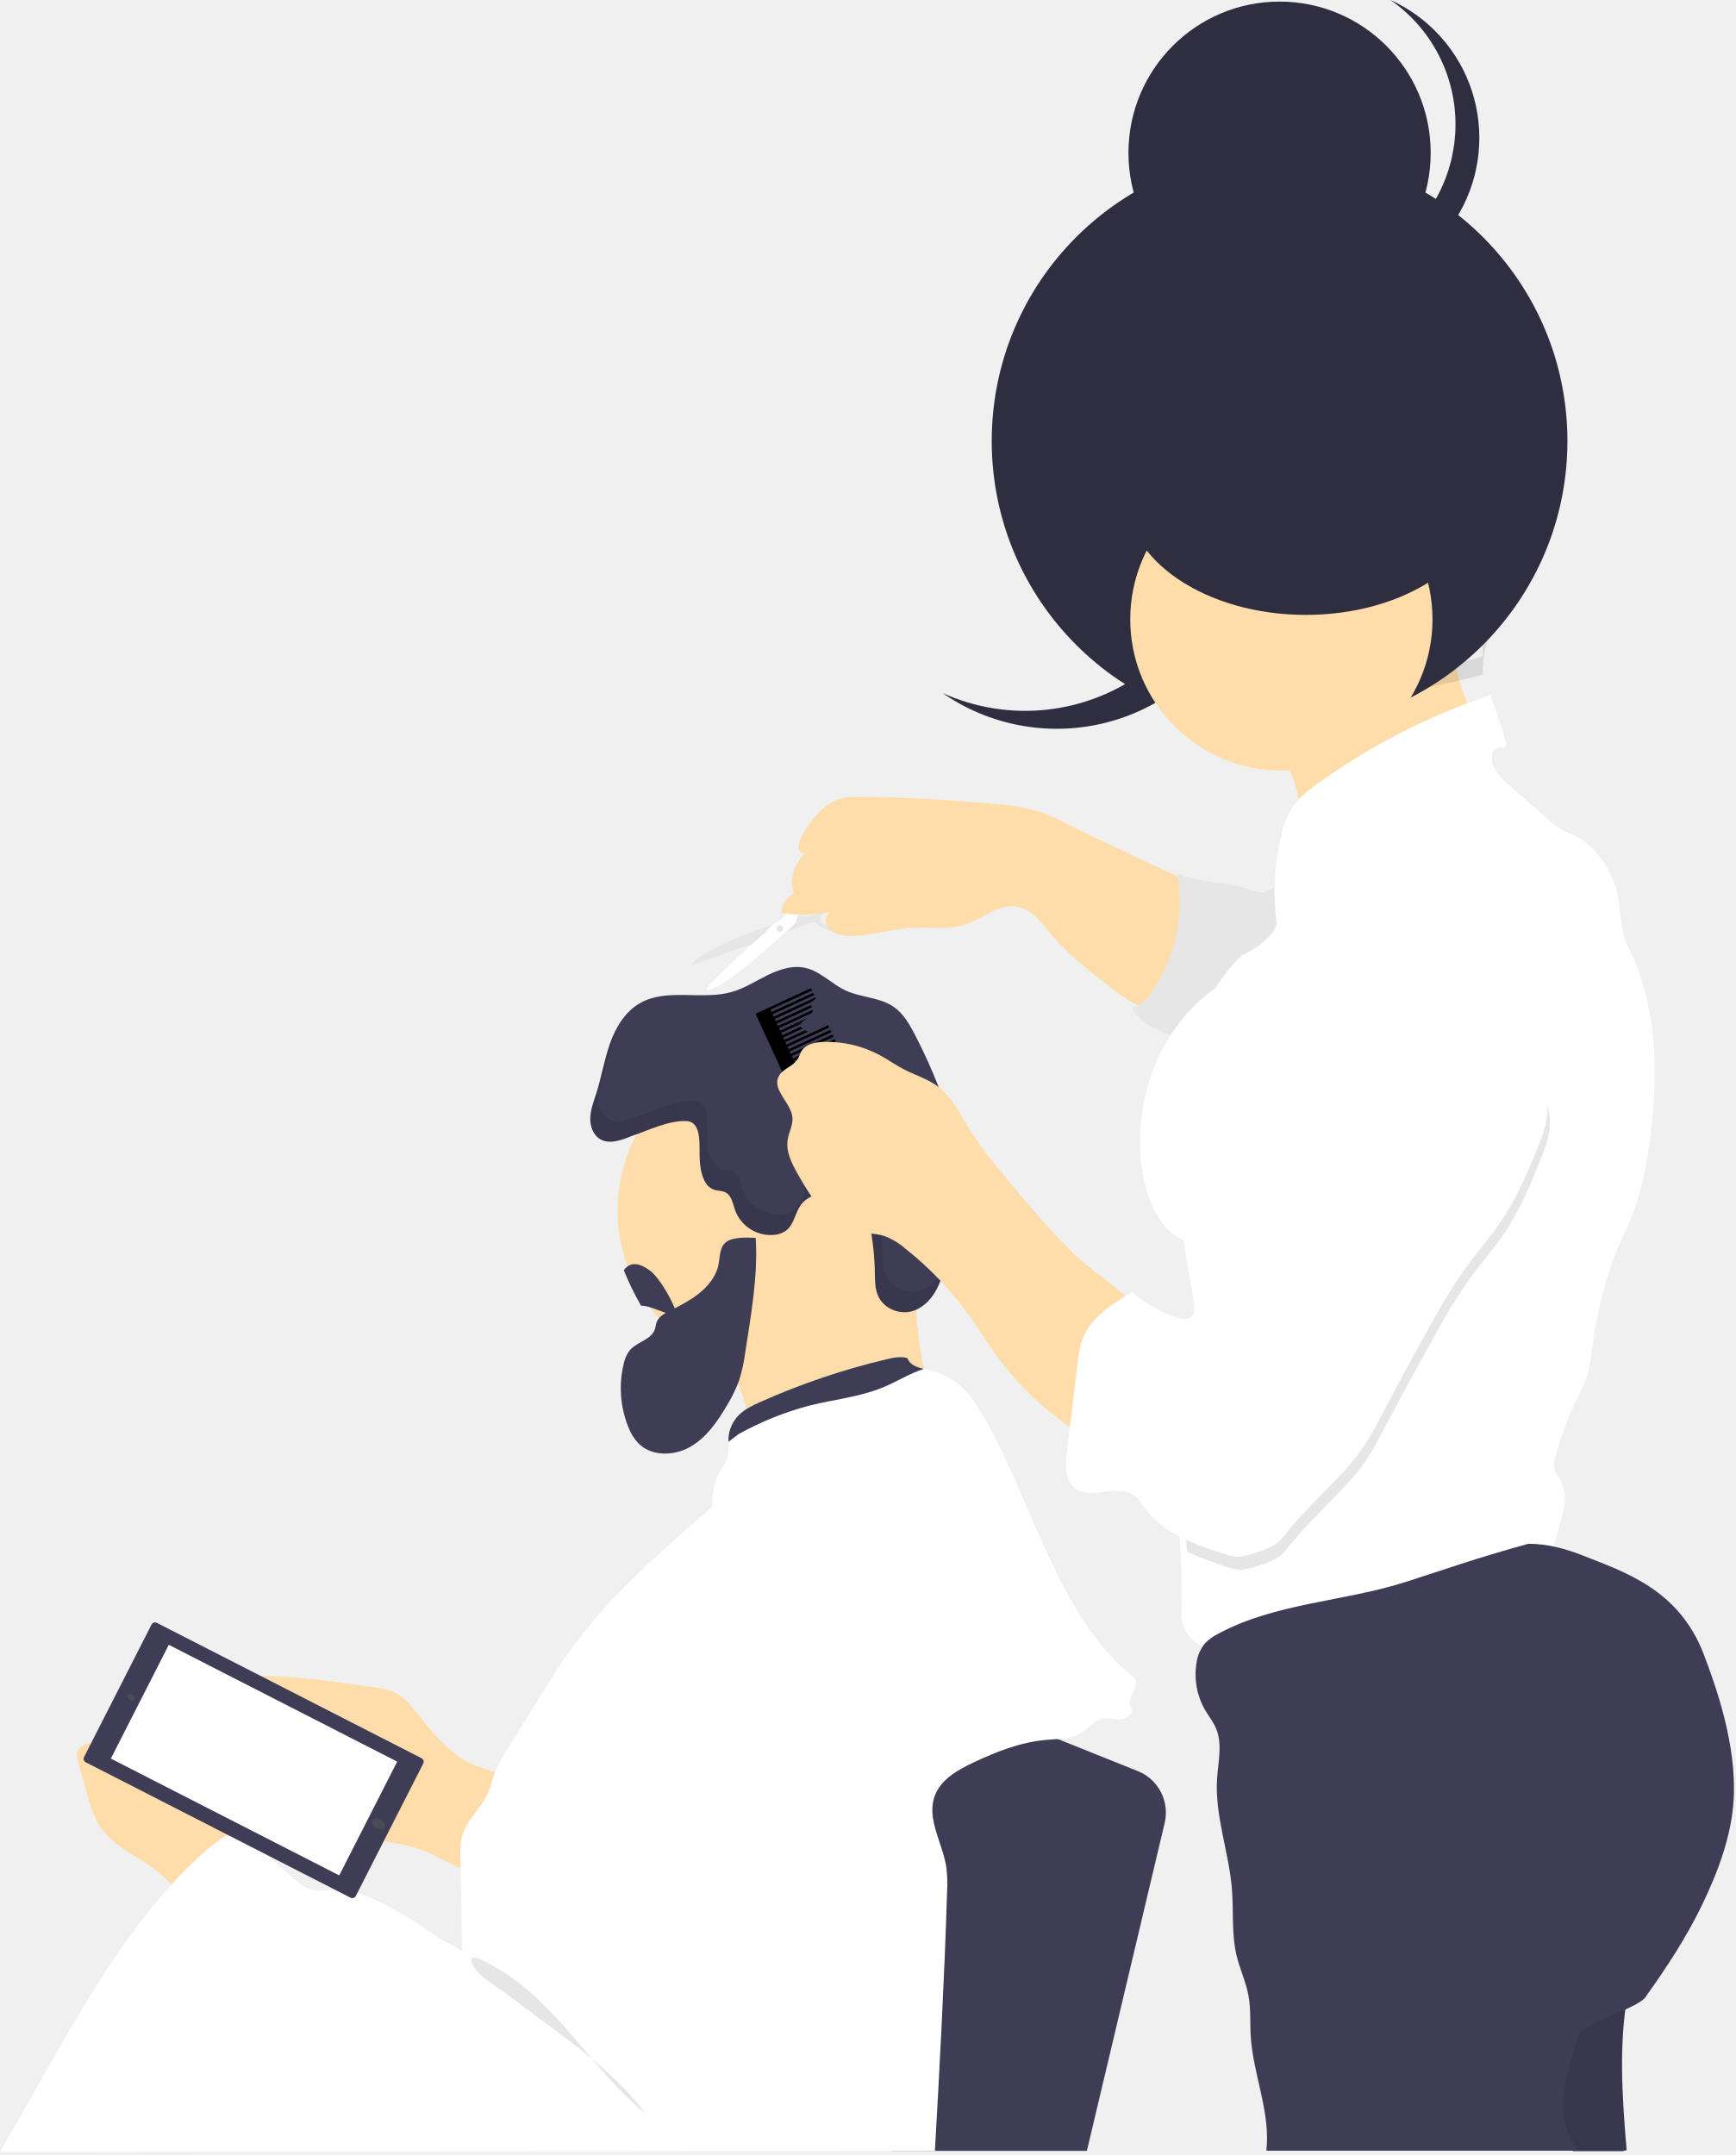
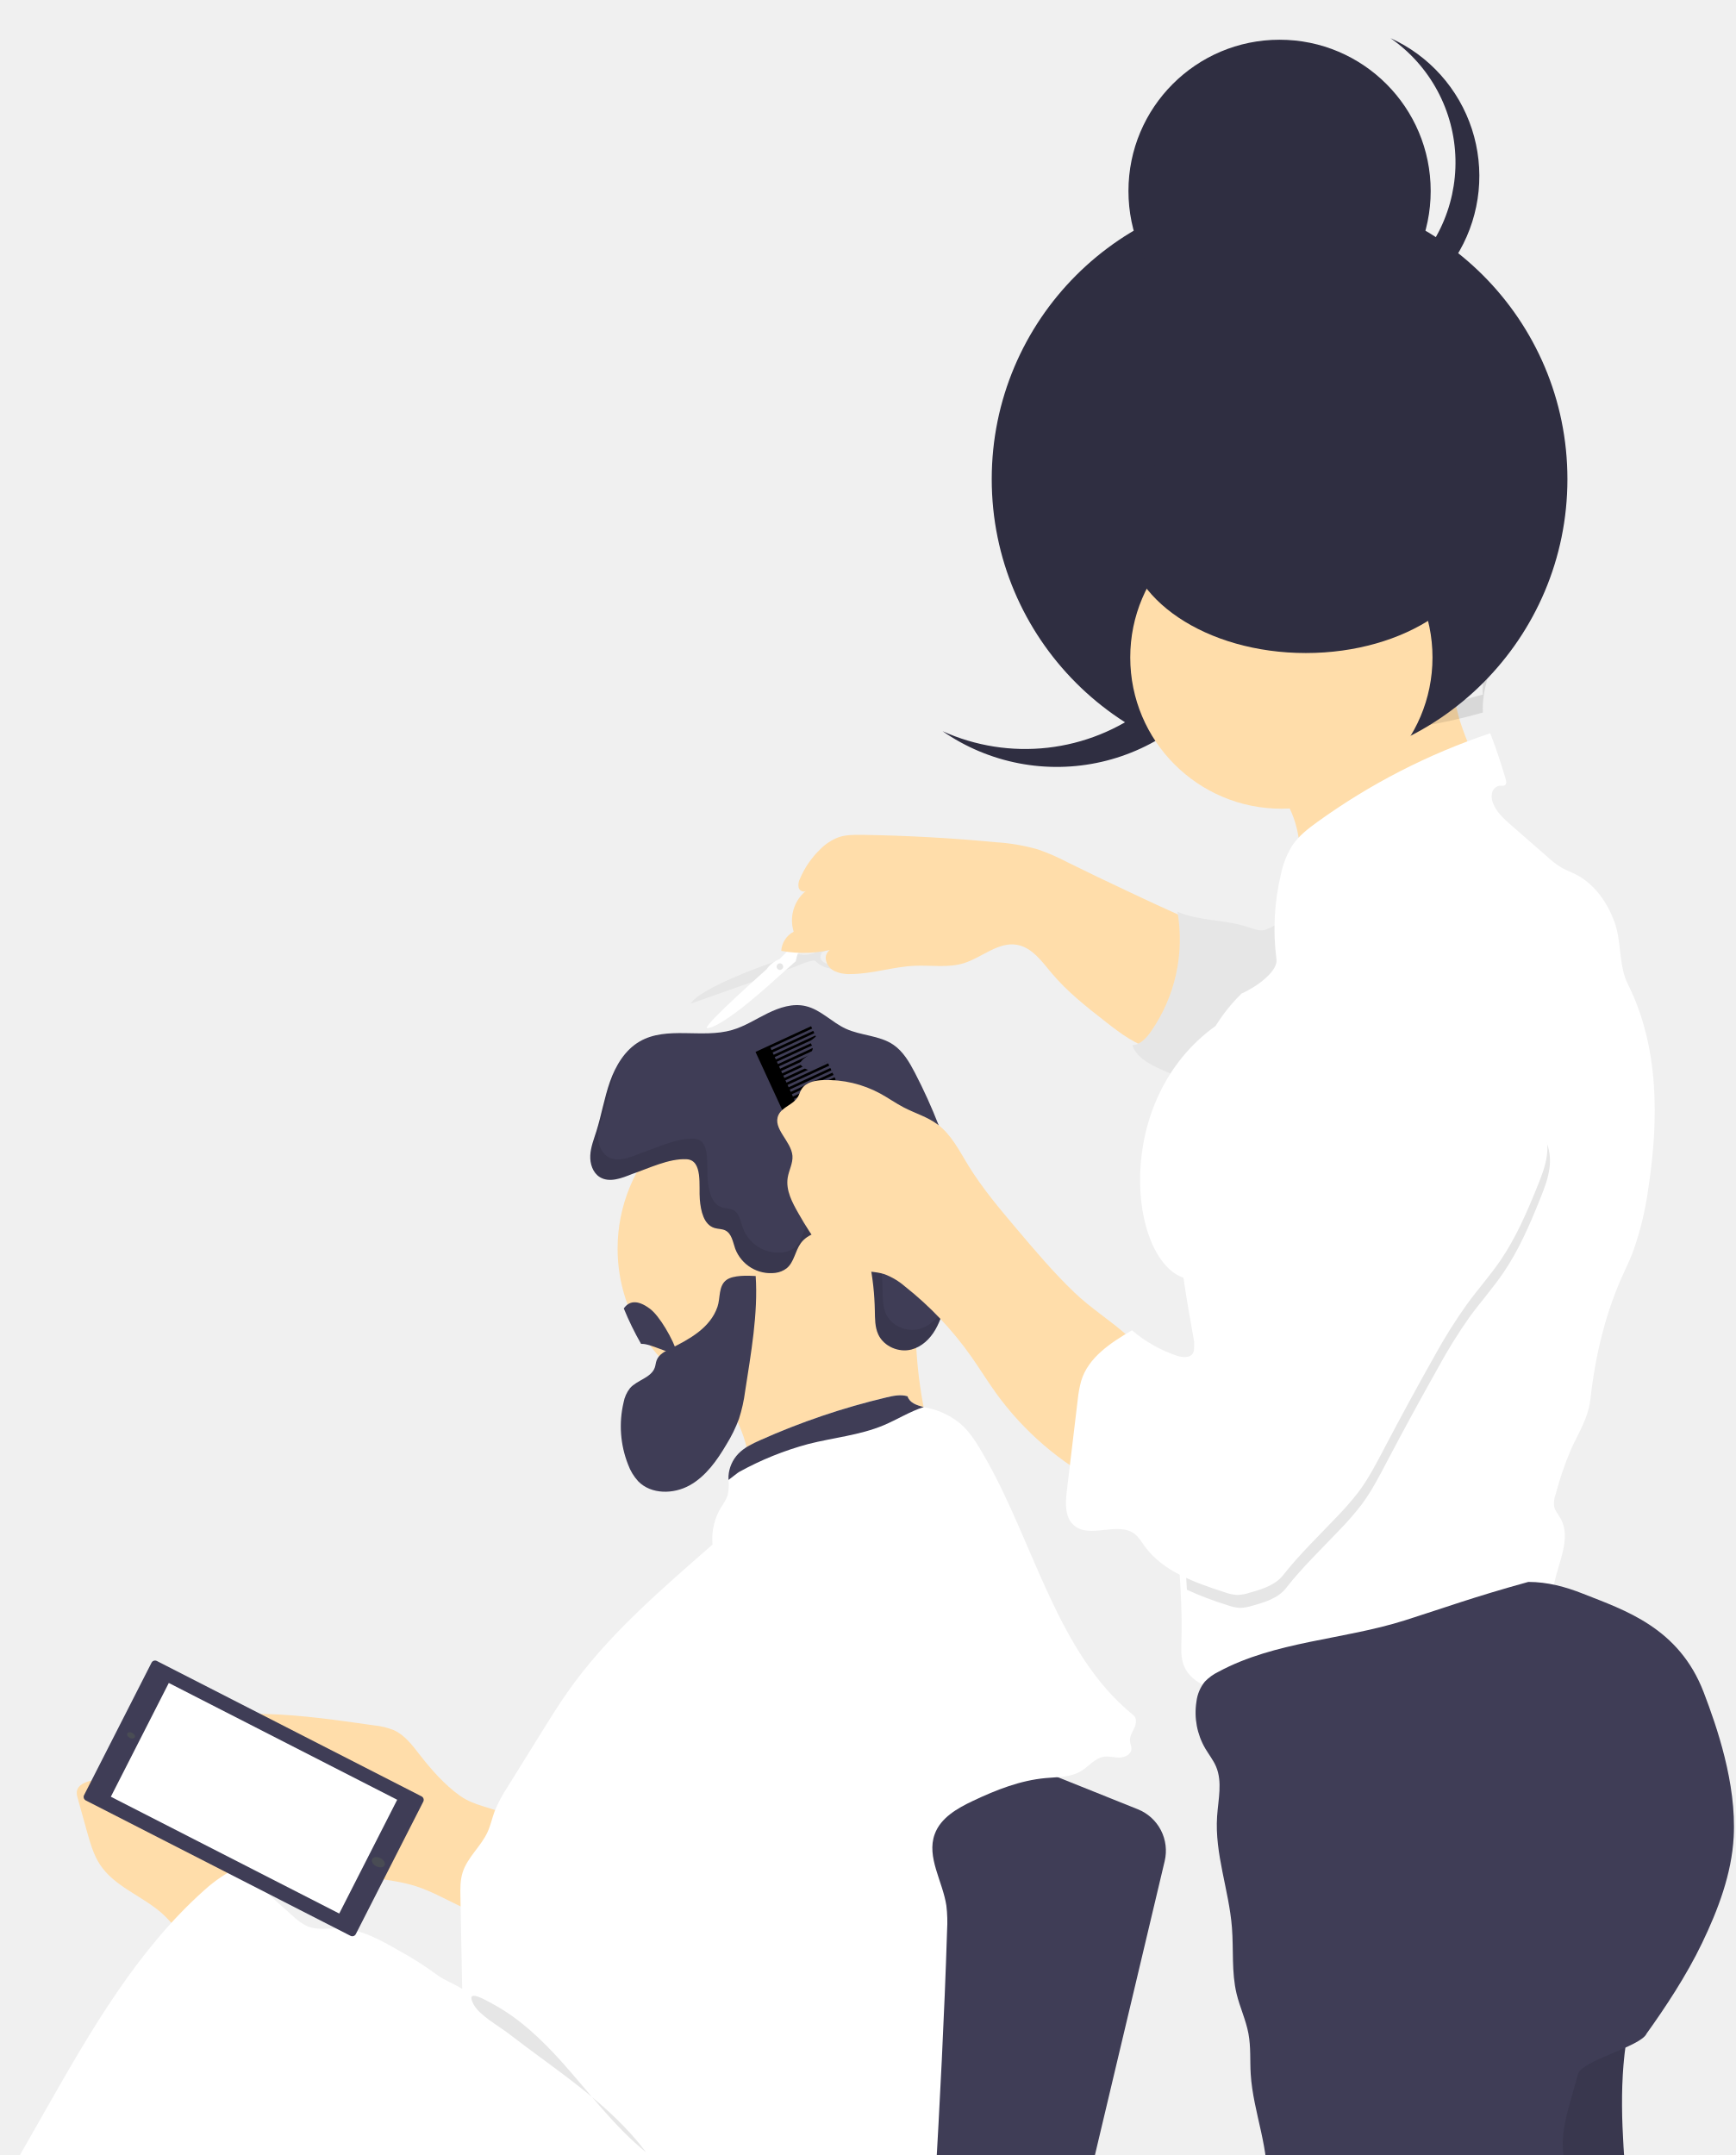
- <svg xmlns="http://www.w3.org/2000/svg" width="455" height="565" viewBox="0 0 455 565" fill="none">
+ <svg xmlns="http://www.w3.org/2000/svg" width="455" height="565" viewBox="0 -10 455 565" fill="none">
  <path d="M389.294 195.226C384.252 197.356 379.197 199.494 374.502 202.308C372.369 203.581 370.323 204.988 368.13 206.147C365.769 207.406 363.261 208.358 360.774 209.376C353.909 212.186 347.242 215.458 340.82 219.172C341.375 211.969 340.325 204.143 336.025 198.529C335.393 197.697 334.691 196.921 333.925 196.211C330.883 193.383 326.569 192.653 323.58 190.18C325.399 186.978 329.438 184.07 332.187 181.624C335.156 178.994 338.236 176.499 341.428 174.14C347.808 169.42 354.601 165.287 361.723 161.792C366.244 159.574 370.965 157.591 375.953 156.915C376.582 156.773 377.239 156.831 377.832 157.082C378.608 157.511 378.889 158.476 379.076 159.34C380.006 163.662 380.481 168.097 381.256 172.452C381.636 174.69 382.152 176.903 382.801 179.078C383.635 181.651 384.596 184.18 385.683 186.656C386.891 189.51 388.095 192.367 389.294 195.226Z" fill="#FFDDAA" />
  <path d="M246.184 317.355C246.183 326.249 243.377 334.915 238.168 342.117C232.959 349.319 225.612 354.688 217.177 357.458C208.742 360.228 199.649 360.258 191.196 357.543C182.743 354.828 175.361 349.507 170.105 342.339C164.787 335.099 161.921 326.344 161.927 317.355C161.927 306.16 166.366 295.423 174.266 287.507C182.167 279.591 192.883 275.144 204.056 275.144C215.229 275.144 225.944 279.591 233.845 287.507C241.746 295.423 246.184 306.16 246.184 317.355Z" fill="#FFDDAA" />
  <path d="M188.963 354.554C191.217 358.447 193.49 362.373 194.935 366.614C196.379 370.855 196.941 375.552 195.75 379.887C210.101 372.316 227.18 372.926 242.974 369.093C243.397 369.045 243.786 368.839 244.064 368.517C244.161 368.297 244.21 368.06 244.21 367.82C244.21 367.58 244.161 367.343 244.064 367.123C240.758 354.863 239.486 342.142 240.3 329.469L232.054 334.353C228.445 336.587 224.705 338.601 220.854 340.383C215.404 342.775 209.619 344.222 203.929 345.897C199.422 347.237 190.474 348.973 187.639 352.919C188.151 353.403 188.596 353.953 188.963 354.554Z" fill="#FFDDAA" />
  <path d="M165.752 297.79C163.011 298.896 159.787 300.169 157.266 298.621C155.414 297.475 154.652 295.097 154.765 292.919C154.879 290.742 155.708 288.678 156.364 286.601C157.701 282.333 158.423 277.891 159.914 273.643C161.406 269.395 163.84 265.302 167.705 263.057C174.82 258.93 184.028 262.34 191.925 260.055C195.269 259.097 198.178 257.168 201.287 255.653C204.397 254.139 207.894 252.973 211.251 253.784C215.183 254.702 218.085 258.019 221.75 259.707C225.762 261.556 230.563 261.429 234.214 263.901C236.802 265.657 238.434 268.491 239.885 271.271C244.528 280.207 248.193 289.62 250.818 299.345C251.868 302.827 252.468 306.43 252.604 310.065C252.637 314.715 251.38 319.271 250.136 323.76L248.13 330.862C247.388 333.542 246.626 336.222 245.221 338.648C243.817 341.073 241.65 343.117 238.969 343.82C235.625 344.684 231.733 343.009 230.276 339.874C229.38 337.931 229.42 335.706 229.373 333.569C229.299 329.383 228.851 325.212 228.036 321.107C227.621 319.05 227.066 316.912 225.668 315.358C223.863 313.348 220.987 312.678 218.313 312.631C215.183 312.591 211.753 313.442 209.927 315.981C208.462 318.031 208.208 320.912 206.262 322.514C205.397 323.179 204.369 323.598 203.287 323.726C201.079 324.002 198.843 323.528 196.936 322.38C195.029 321.232 193.562 319.477 192.768 317.395C192.153 315.626 191.852 313.428 190.18 312.598C189.311 312.162 188.274 312.242 187.345 311.961C184.496 311.097 183.747 307.479 183.486 304.511C183.185 301.033 184.342 294.166 180.029 293.931C175.382 293.677 170.025 296.363 165.752 297.79Z" fill="#3F3D56" />
  <path d="M175.856 343.546C174.372 344.263 172.747 345.1 172.165 346.641C171.938 347.244 171.898 347.907 171.69 348.524C170.747 351.251 167.07 351.787 165.17 353.958C164.314 355.055 163.738 356.345 163.492 357.716C162.223 363.124 162.634 368.79 164.669 373.957C165.259 375.595 166.168 377.098 167.344 378.379C170.741 381.85 176.599 381.783 180.832 379.418C185.064 377.053 187.987 372.905 190.468 368.698C191.783 366.58 192.883 364.335 193.751 361.998C194.514 359.62 195.058 357.178 195.376 354.701C196.86 345.046 198.8 334.34 198.131 324.551C196.125 324.424 192.293 324.283 190.521 325.542C188.301 327.124 188.916 330.313 188.114 332.624C186.215 338.186 180.705 341.12 175.856 343.546Z" fill="#3F3D56" />
  <path d="M177.595 344.825C175.087 344.979 170.594 342.199 168.079 342.339C166.368 339.347 164.856 336.245 163.552 333.053C164.89 331.13 167.043 330.661 170.299 333.053C172.914 334.896 176.525 341.267 177.595 344.825Z" fill="#3F3D56" />
  <path d="M215.397 238.964C212.675 240.404 210.99 240.471 209.646 240.183C208.302 239.895 205.634 241.235 205.634 241.235C182.062 249.315 181.132 253.128 181.132 253.128L208.422 243.473C213.672 241.168 213.772 241.979 213.772 241.979C217.784 245.757 222.893 243.198 222.893 243.198C222.893 243.198 229.961 239.848 227.882 236.625C225.802 233.403 218.125 237.55 215.397 238.964ZM226.765 238.361C226.765 238.361 224.759 243.721 217.544 242.85C217.544 242.85 213.999 242.327 215.497 239.68C215.497 239.68 222.853 236.585 224.799 236.806C226.745 237.027 226.745 238.387 226.745 238.387L226.765 238.361Z" fill="white" />
  <path opacity="0.1" d="M215.397 238.964C212.675 240.404 210.99 240.471 209.646 240.183C208.302 239.895 205.634 241.235 205.634 241.235C182.062 249.315 181.132 253.128 181.132 253.128L208.422 243.473C213.672 241.168 213.772 241.979 213.772 241.979C217.784 245.757 222.893 243.198 222.893 243.198C222.893 243.198 229.961 239.848 227.882 236.625C225.802 233.403 218.125 237.55 215.397 238.964ZM226.765 238.361C226.765 238.361 224.759 243.721 217.544 242.85C217.544 242.85 213.999 242.327 215.497 239.68C215.497 239.68 222.853 236.585 224.799 236.806C226.745 237.027 226.745 238.387 226.745 238.387L226.765 238.361Z" fill="black" />
  <path d="M216.895 224.023C212.816 224.157 211.967 227.212 211.967 227.212C211.15 228.188 210.671 229.404 210.603 230.676C210.534 231.948 210.879 233.208 211.585 234.267L204.343 241.483C202.971 242.014 201.791 242.948 200.96 244.163C200.96 244.163 185.058 258.233 185.292 259.513C185.292 259.513 187.886 260.853 204.343 245.825L208.663 241.992C208.663 241.992 209.619 234.83 216.367 233.47C216.367 233.47 217.035 233.765 217.39 232.17C217.768 231.405 218.272 230.71 218.881 230.113C219.777 229.282 220.974 223.882 216.895 224.023ZM218.038 228.867C218.038 228.867 215.852 234.522 212.735 232.887C209.619 231.252 212.649 227.48 212.649 227.48C218.052 222.214 218.038 228.867 218.038 228.867Z" fill="white" />
  <path opacity="0.1" d="M204.484 244.297C204.96 244.297 205.346 243.91 205.346 243.433C205.346 242.955 204.96 242.568 204.484 242.568C204.007 242.568 203.621 242.955 203.621 243.433C203.621 243.91 204.007 244.297 204.484 244.297Z" fill="black" />
  <path d="M279.947 216.103C277.43 214.775 274.817 213.637 272.13 212.7C268.558 211.685 264.889 211.056 261.183 210.824C249.476 209.707 237.734 209.059 225.956 208.881C223.876 208.881 221.75 208.834 219.777 209.551C218.015 210.228 216.419 211.277 215.096 212.626C212.805 214.821 210.984 217.461 209.746 220.385C209.349 221.117 209.23 221.969 209.412 222.783C209.68 223.56 210.749 224.076 211.358 223.527C209.801 224.784 208.658 226.481 208.076 228.397C207.494 230.314 207.501 232.361 208.095 234.274C207.166 234.76 206.379 235.478 205.809 236.358C205.238 237.239 204.904 238.251 204.838 239.299C209.7 240.201 214.704 239.958 219.456 238.589C218.038 238.227 216.574 239.56 216.487 241.021C216.496 241.755 216.708 242.472 217.099 243.092C217.489 243.713 218.044 244.214 218.7 244.538C220.027 245.167 221.488 245.457 222.953 245.383C228.617 245.383 234.127 243.46 239.778 243.212C244.098 243.017 248.551 243.801 252.677 242.542C257.465 241.054 261.738 236.84 266.673 237.718C270.612 238.421 273.18 242.086 275.748 245.155C279.854 250.053 284.929 254.019 289.964 257.952C293.843 260.98 297.895 264.089 302.703 265.114C304.142 265.507 305.668 265.435 307.063 264.907C308.229 264.282 309.208 263.357 309.899 262.227C315.081 254.857 315.088 245.577 314.787 236.941C314.633 232.525 313.67 231.929 309.591 230.1C304.857 227.969 300.14 225.787 295.441 223.554C290.252 221.124 285.087 218.64 279.947 216.103Z" fill="#FFDDAA" />
  <path d="M334.146 232.639C333.349 233.116 332.506 233.513 331.631 233.825C330.167 234.173 328.676 233.55 327.251 233.067C321.233 231.057 314.546 231.533 308.728 229.047C310.636 240.019 308.139 251.302 301.78 260.437C300.577 262.153 298.992 263.908 296.906 264.042C297.835 266.903 300.697 268.632 303.412 269.918C307.748 271.974 312.283 273.577 316.947 274.702C318.284 275.017 319.916 275.171 320.691 274.032C321.16 273.362 321.36 272.216 322.183 272.256C323.44 273.596 323.025 276.343 324.764 276.946C325.306 277.085 325.874 277.085 326.416 276.946L330.294 276.276C331.458 276.175 332.578 275.789 333.557 275.151C334.171 274.617 334.677 273.971 335.049 273.248C339.395 265.831 341.067 257.248 341.736 248.772C342.063 244.565 342.471 240.103 342.184 235.881C341.916 232.263 337.289 231.171 334.146 232.639Z" fill="white" />
  <path opacity="0.1" d="M334.146 232.639C333.349 233.116 332.506 233.513 331.631 233.825C330.167 234.173 328.676 233.55 327.251 233.067C321.233 231.057 314.546 231.533 308.728 229.047C310.636 240.019 308.139 251.302 301.78 260.437C300.577 262.153 298.992 263.908 296.906 264.042C297.835 266.903 300.697 268.632 303.412 269.918C307.748 271.974 312.283 273.577 316.947 274.702C318.284 275.017 319.916 275.171 320.691 274.032C321.16 273.362 321.36 272.216 322.183 272.256C323.44 273.596 323.025 276.343 324.764 276.946C325.306 277.085 325.874 277.085 326.416 276.946L330.294 276.276C331.458 276.175 332.578 275.789 333.557 275.151C334.171 274.617 334.677 273.971 335.049 273.248C339.395 265.831 341.067 257.248 341.736 248.772C342.063 244.565 342.471 240.103 342.184 235.881C341.916 232.263 337.289 231.171 334.146 232.639Z" fill="black" />
  <path d="M109.975 449.97C108.07 447.517 106.11 444.918 103.288 443.625C101.663 442.968 99.951 442.548 98.206 442.378C88.797 441.038 79.369 439.645 69.873 439.384C66.77 439.296 63.44 439.384 60.912 441.199C58.017 443.27 56.9 447.082 56.74 450.64C56.567 454.876 57.406 459.093 59.188 462.938C60.97 466.784 63.643 470.148 66.984 472.75C72.668 477.092 79.85 478.907 86.858 480.341C90.543 481.098 94.247 481.775 97.966 482.351C101.683 482.927 105.468 483.383 109.059 484.535C116.736 487.001 123.51 492.576 131.561 493.038C131.94 493.096 132.327 493.031 132.665 492.85C133.018 492.564 133.256 492.16 133.333 491.711C135.105 485.447 141.251 470.445 133.333 466.063C129.194 463.779 124.6 463.678 120.548 460.777C116.495 457.876 113.051 453.929 109.975 449.97Z" fill="#FFDDAA" />
  <path d="M42.376 491.557C37.167 487.015 29.978 484.609 26.193 478.827C24.528 476.281 23.686 473.293 22.85 470.358L20.389 461.501C20.199 460.956 20.113 460.381 20.135 459.805C20.322 457.956 22.495 457.079 24.328 456.79C33.689 455.33 43.439 459.109 50.447 465.501C57.455 471.892 61.956 480.71 64.597 489.849C64.783 490.314 64.811 490.827 64.677 491.309C64.448 491.738 64.087 492.082 63.648 492.288C60.264 494.298 55.717 497.226 51.764 497.842C47.812 498.458 45.191 493.983 42.376 491.557Z" fill="#FFDDAA" />
  <path d="M270.926 453.367L298.343 464.362C300.945 465.404 303.086 467.348 304.376 469.84C305.666 472.332 306.019 475.205 305.371 477.936L284.969 563.918H233.96L242.841 466.097C242.841 466.097 262.233 450.017 270.926 453.367Z" fill="#3F3D56" />
  <path d="M297.407 443.049C296.899 444.161 296.15 445.26 296.264 446.472C296.331 447.196 296.705 447.879 296.651 448.596C296.544 450.003 294.92 450.787 293.515 450.801C292.111 450.814 290.7 450.358 289.316 450.6C287.042 450.988 285.504 453.085 283.538 454.298C280.796 455.987 277.373 455.886 274.176 456.174C267.489 456.777 261.163 459.29 255.111 462.151C250.999 464.094 246.632 466.586 245.081 470.861C242.854 476.891 247.174 483.242 248.13 489.621C248.386 491.768 248.449 493.935 248.317 496.093C247.615 518.619 246.405 541.406 245.121 563.905L0 564.193L12.07 543.001C23.839 522.331 35.923 501.272 53.677 485.467C56.311 483.085 59.269 481.091 62.464 479.544L76.701 492.274C77.84 493.41 79.163 494.345 80.612 495.041C83.287 496.133 86.283 495.51 89.152 495.604C94.669 495.785 99.711 498.606 104.499 501.36C108.011 503.269 111.389 505.416 114.61 507.785C116.495 509.232 119.217 510.137 121.183 511.47L120.722 487.417C120.675 485.246 120.641 483.021 121.29 480.951C122.547 476.931 126.138 474.09 127.863 470.264C128.646 468.542 129.027 466.666 129.682 464.904C130.609 462.639 131.76 460.473 133.119 458.439L141.993 444.154C144.186 440.63 146.373 437.106 148.754 433.709C159.165 418.828 173.182 406.908 186.816 394.949C186.5 391.54 187.285 388.12 189.057 385.193C189.755 384.219 190.334 383.164 190.782 382.051C191.071 380.732 191.154 379.376 191.029 378.031C191.029 377.689 191.029 377.361 191.029 376.999C191.177 374.808 192.091 372.74 193.611 371.157C195.175 369.528 197.268 368.537 199.328 367.612C209.987 362.836 221.069 359.072 232.429 356.37C234.241 355.941 236.16 355.539 237.946 356.081C238.487 357.83 240.333 358.447 242.179 358.889L243.362 359.163C246.497 359.842 249.42 361.272 251.882 363.331C254.469 365.596 256.248 368.624 257.98 371.605C271 394.004 276.998 423.391 297.14 439.665C298.116 440.436 297.915 441.977 297.407 443.049Z" fill="white" />
  <path opacity="0.1" d="M379.544 167.943C372.496 183.467 358.607 198.763 340.472 198.763C338.991 198.764 337.511 198.69 336.038 198.542C335.407 197.71 334.704 196.934 333.938 196.224C330.896 193.396 326.583 192.666 323.594 190.194C325.413 186.991 329.451 184.083 332.2 181.638C335.169 179.007 338.249 176.512 341.441 174.154C347.821 169.433 354.614 165.3 361.737 161.805C366.257 159.588 370.978 157.604 375.967 156.928C376.595 156.786 377.252 156.844 377.846 157.095C378.621 157.524 378.902 158.489 379.09 159.353C380.019 163.641 378.769 163.588 379.544 167.943Z" fill="black" />
  <path d="M340.472 197.417C365.216 197.417 385.275 177.318 385.275 152.526C385.275 127.733 365.216 107.635 340.472 107.635C315.728 107.635 295.668 127.733 295.668 152.526C295.668 177.318 315.728 197.417 340.472 197.417Z" fill="#FFDDAA" />
  <path d="M432.166 301.629C431.437 307.056 430.164 312.396 428.367 317.568C427.699 319.451 426.876 321.287 426.027 323.096C421.045 333.675 418.31 345.113 417.006 356.744C416.906 357.66 416.739 358.567 416.505 359.457C415.522 363.209 413.449 366.559 411.864 370.09C410.248 373.904 408.907 377.83 407.852 381.836C407.47 382.841 407.342 383.925 407.477 384.991C407.724 386.124 408.54 387.001 409.115 388.027C412.084 393.152 408.654 399.417 407.497 405.219C407.103 407.229 406.929 409.413 405.625 410.981C404.515 412.321 402.789 412.938 401.151 413.5C377.799 421.455 353.898 427.689 329.64 432.153C326.022 432.823 322.284 433.447 318.693 432.777C315.102 432.107 311.524 429.882 310.294 426.411C309.585 424.401 309.706 422.217 309.766 420.087C309.899 415.611 309.766 411.108 309.525 406.599C308.749 391.759 306.991 376.864 310.862 362.647C312.019 358.452 313.651 354.406 314.962 350.258C317.523 342.171 318.051 358.647 318.693 350.258C319.221 343.344 312.423 360.067 313.968 353.247C320.724 378.084 313.246 345.485 310.294 325C296.031 320.093 291.5 278.5 318.693 259C319.85 257.291 321.5 254.5 325.5 250.5C330 248.5 335.07 244.464 334.682 241.542C333.705 234.094 334.1 226.53 335.845 219.224C336.394 216.491 337.439 213.881 338.928 211.526C340.593 209.094 342.98 207.258 345.368 205.529C359.227 195.518 374.52 187.668 390.726 182.247C392.217 186.025 393.648 190.441 394.792 194.307C394.946 194.829 395.052 195.493 394.625 195.828C394.197 196.163 393.755 195.982 393.287 195.995C392.804 196.048 392.348 196.245 391.979 196.562C391.611 196.879 391.346 197.3 391.221 197.771C390.987 198.72 391.076 199.719 391.475 200.612C392.384 202.957 394.344 204.705 396.229 206.36L405.712 214.648C406.847 215.712 408.086 216.66 409.41 217.476C410.6 218.146 411.897 218.621 413.121 219.238C418.029 221.724 421.42 226.568 423.312 231.74C425.204 236.913 424.348 243.13 426.816 248.042C435.014 264.323 434.947 283.586 432.166 301.629Z" fill="white" />
  <path d="M427.544 472.181C430.425 483.816 430.354 495.99 427.337 507.591C426.795 509.661 426.16 511.805 426.588 513.902C426.835 515.095 427.417 516.214 427.551 517.426C427.609 518.533 427.49 519.641 427.196 520.709C424.227 534.78 425.291 549.399 426.488 563.758C425.979 563.758 425.819 563.992 425.284 563.992H412.398C412.171 560.22 407.49 557.392 405.203 554.384C402.99 551.435 401.46 548.03 400.723 544.416C399.987 540.802 400.062 537.068 400.943 533.487C402.949 525.446 408.86 519.021 411.89 511.336C415.233 502.88 414.946 493.306 418.496 484.944C420.536 480.114 424.348 476.341 427.544 472.181Z" fill="#3F3D56" />
  <path opacity="0.1" d="M427.544 472.181C430.425 483.816 430.354 495.99 427.337 507.591C426.795 509.661 426.16 511.805 426.588 513.902C426.835 515.095 427.417 516.214 427.551 517.426C427.609 518.533 427.49 519.641 427.196 520.709C424.227 534.78 425.291 549.399 426.488 563.758C425.979 563.758 425.819 563.992 425.284 563.992H412.398C412.171 560.22 407.49 557.392 405.203 554.384C402.99 551.435 401.46 548.03 400.723 544.416C399.987 540.802 400.062 537.068 400.943 533.487C402.949 525.446 408.86 519.021 411.89 511.336C415.233 502.88 414.946 493.306 418.496 484.944C420.536 480.114 424.348 476.341 427.544 472.181Z" fill="black" />
  <path d="M400.717 404.747C386.217 408.747 378.936 411.464 368.357 414.821C352.194 419.947 334.4 420.262 319.468 428.308C318.134 428.952 316.925 429.827 315.897 430.895C314.685 432.398 313.922 434.215 313.697 436.134C313.029 440.378 313.849 444.722 316.017 448.429C316.947 450.01 318.117 451.464 318.839 453.159C320.551 457.179 319.408 461.816 319.113 466.211C318.445 476.026 322.243 485.581 323.005 495.39C323.46 501.172 322.865 507.081 324.222 512.723C325.071 516.261 326.67 519.597 327.332 523.175C327.994 526.753 327.706 530.25 327.927 533.788C328.549 543.925 333.156 553.774 332.033 563.871H413.717C406.47 553.958 410.795 545.104 413.717 533.788C414.731 530.21 430.22 526.579 431.717 523.175C436.562 516.423 442.166 507.971 446.249 499.476C450.463 490.712 454.035 481.302 454.559 471.591C455.319 457.518 450.08 442.56 446.717 433.747C440.208 416.688 425.949 412.166 415.067 407.849C410.446 406.016 405.69 404.747 400.717 404.747V404.747Z" fill="#3F3D56" />
  <path d="M242.205 358.895C238.548 360.068 235.217 362.192 231.66 363.686C225.394 366.306 218.506 366.915 211.933 368.59C205.618 370.288 199.531 372.744 193.804 375.907C193.383 376.135 192.059 377.247 191.003 378.011C191.003 377.669 191.003 377.341 191.003 376.979C191.151 374.788 192.065 372.719 193.584 371.137C195.149 369.508 197.242 368.517 199.301 367.592C209.969 362.821 221.06 359.064 232.429 356.37C234.241 355.941 236.16 355.539 237.946 356.081C238.514 357.83 240.36 358.447 242.205 358.895Z" fill="#3F3D56" />
  <path opacity="0.1" d="M147.403 530.719C154.598 538.759 161.051 547.536 169.423 554.317C159.761 541.459 145.898 532.877 133.367 523.182C130.826 521.212 125.744 518.418 124.205 515.57C121.778 511.108 127.141 514.277 129.368 515.49C136.322 519.275 142.154 524.863 147.403 530.719Z" fill="black" />
  <path opacity="0.1" d="M406.293 296.029C405.951 298.923 404.875 301.67 403.785 304.364C401.11 311.064 398.241 317.697 394.202 323.64C391.42 327.733 388.11 331.432 385.208 335.432C382.229 339.677 379.496 344.091 377.023 348.651C372.463 356.745 368.018 364.906 363.689 373.133C361.623 377.073 359.57 381.046 356.902 384.604C355.029 387.005 353.02 389.296 350.884 391.465C346.203 396.409 341.395 400.979 337.208 406.339C335.135 409.019 331.678 410.051 328.448 410.962C327.368 411.322 326.242 411.525 325.105 411.565C323.96 411.485 322.833 411.234 321.761 410.821C318.154 409.718 314.624 408.375 311.196 406.801C310.42 391.961 308.661 377.066 312.533 362.849C313.69 358.654 315.322 354.608 316.632 350.46C319.194 342.373 319.856 334.011 320.498 325.623C321.293 323.941 322.143 322.273 322.965 320.651C328.542 309.61 333.243 297.449 331.792 285.141C331.422 282.922 331.166 280.686 331.023 278.441C331.037 275.688 331.5 272.957 332.394 270.354C334.395 264.206 337.703 258.567 342.09 253.825C346.477 249.082 351.839 245.349 357.805 242.883C359.689 242.001 361.743 241.544 363.823 241.543C366.498 241.684 369.059 243.078 371.667 242.569C380.5 246.461 387.649 253.108 392.992 261.161C398.335 269.215 398.629 279.975 404.44 287.694C406.159 290.039 406.627 293.141 406.293 296.029Z" fill="black" />
  <path d="M212.943 259.667L212.662 259.057L201.735 264.109L199.91 264.953L198.091 265.791L213.498 299.258L215.317 298.413L217.142 297.569L228.069 292.517L227.788 291.914L216.861 296.966L216.581 296.357L227.507 291.305L227.226 290.695L216.3 295.747L216.019 295.137L226.946 290.085L226.671 289.476L215.738 294.527L215.457 293.924L226.39 288.873L226.11 288.263L215.176 293.315L214.895 292.705L225.829 287.653L225.548 287.043L214.621 292.095L214.34 291.486L225.267 286.434L224.986 285.831L214.06 290.883L213.779 290.273L224.705 285.221L224.425 284.611L213.498 289.663L213.217 289.053L224.15 284.002L223.869 283.392L212.936 288.444L212.655 287.841L223.589 282.782L223.308 282.179L212.374 287.231L212.1 286.621L223.027 281.569L222.746 280.96L211.819 286.012L211.539 285.402L222.465 280.35L222.184 279.74L211.258 284.792L210.977 284.189L221.903 279.137L221.629 278.528L210.696 283.579L210.415 282.97L221.348 277.918L221.068 277.308L210.134 282.36L209.86 281.75L220.787 276.705L220.506 276.095L209.579 281.147L209.298 280.538L220.225 275.486L219.944 274.876L209.017 279.928L208.737 279.318L219.663 274.266L219.389 273.657L208.456 278.715L208.175 278.105L219.108 273.054L218.827 272.444L207.894 277.496L207.613 276.886L218.547 271.834L218.266 271.225L207.339 276.276L207.058 275.667L217.985 270.615L217.704 270.012L206.777 275.064L206.496 274.454L217.423 269.402L217.142 268.792L206.216 273.844L205.935 273.235L216.868 268.183L216.587 267.58L205.654 272.625L205.373 272.022L216.306 266.97L216.026 266.36L205.092 271.412L204.818 270.802L215.745 265.751L215.464 265.141L204.537 270.193L204.256 269.583L215.183 264.531L214.902 263.928L203.975 268.98L203.695 268.37L214.621 263.318L214.347 262.709L203.414 267.761L203.133 267.151L214.066 262.099L213.785 261.489L202.852 266.541L202.571 265.938L213.505 260.886L213.224 260.277L202.29 265.328L202.016 264.719L212.943 259.667Z" fill="black" />
  <path opacity="0.1" d="M247.247 333.274C245.836 335.666 243.677 337.743 240.995 338.447C237.651 339.311 233.76 337.636 232.302 334.5C231.406 332.557 231.446 330.333 231.399 328.196C231.325 324.01 230.878 319.839 230.062 315.733C229.647 313.677 229.092 311.539 227.694 309.985C225.889 307.975 223.014 307.305 220.339 307.258C217.209 307.218 213.779 308.069 211.953 310.608C210.489 312.658 210.235 315.539 208.289 317.14C207.424 317.805 206.396 318.224 205.313 318.353C203.105 318.629 200.869 318.155 198.962 317.007C197.056 315.859 195.588 314.104 194.794 312.022C194.179 310.253 193.878 308.055 192.206 307.224C191.337 306.789 190.3 306.869 189.371 306.588C186.522 305.724 185.773 302.105 185.512 299.137C185.212 295.66 186.368 288.792 182.055 288.558C177.441 288.303 172.085 290.99 167.812 292.417C165.07 293.523 161.847 294.796 159.326 293.248C157.474 292.102 156.711 289.724 156.825 287.546C156.939 285.369 157.768 283.305 158.423 281.228C159.547 277.717 160.222 274.072 161.252 270.508C160.768 271.516 160.337 272.549 159.961 273.603C158.477 277.831 157.781 282.313 156.417 286.561C155.748 288.638 154.933 290.702 154.819 292.879C154.705 295.057 155.488 297.436 157.32 298.581C159.841 300.129 163.064 298.856 165.806 297.75C170.079 296.323 175.435 293.637 180.049 293.891C184.362 294.126 183.205 300.993 183.506 304.471C183.767 307.439 184.516 311.057 187.365 311.921C188.294 312.203 189.331 312.122 190.2 312.558C191.872 313.388 192.206 315.586 192.788 317.355C193.582 319.437 195.049 321.192 196.956 322.34C198.863 323.488 201.099 323.962 203.307 323.686C204.389 323.558 205.417 323.139 206.283 322.474C208.228 320.872 208.483 317.991 209.947 315.941C211.773 313.388 215.203 312.538 218.333 312.591C221.007 312.631 223.916 313.301 225.688 315.318C227.086 316.872 227.641 319.01 228.056 321.067C228.871 325.173 229.319 329.343 229.393 333.529C229.44 335.666 229.393 337.891 230.296 339.834C231.747 342.969 235.645 344.644 238.989 343.78C241.664 343.077 243.83 341 245.241 338.608C246.315 336.655 247.142 334.575 247.702 332.417C247.555 332.725 247.408 333 247.247 333.274Z" fill="black" />
  <path d="M281.646 328.825C276.296 323.68 271.461 317.985 266.66 312.303C262.059 306.869 257.445 301.409 253.741 295.332C251.447 291.573 249.401 287.472 245.877 284.839C243.202 282.829 239.932 281.891 236.976 280.357C234.85 279.251 232.89 277.851 230.791 276.705C226.21 274.225 221.055 273.006 215.852 273.174C213.692 273.248 211.238 273.751 210.128 275.613C209.746 276.25 209.566 276.994 209.178 277.623C207.981 279.633 205.099 280.203 204.116 282.313C202.457 285.864 207.459 289.127 207.774 293.034C207.921 294.99 206.844 296.812 206.53 298.749C205.995 302.099 207.727 305.295 209.399 308.216C212.976 314.474 217.33 321.328 224.358 322.903C226.845 323.459 229.473 323.278 231.901 324.068C233.857 324.811 235.668 325.893 237.25 327.264C243.853 332.479 249.673 338.619 254.53 345.495C256.79 348.691 258.836 352.028 261.116 355.204C268.374 365.265 277.898 373.469 288.915 379.15L297.12 353.02C298.383 348.999 299.38 343.485 295.782 340.35C291.275 336.283 286.079 333.073 281.646 328.825Z" fill="#FFDDAA" />
  <path d="M370.965 239.245C368.357 239.748 365.769 238.361 363.121 238.22C361.041 238.219 358.986 238.677 357.102 239.56C351.137 242.028 345.777 245.761 341.39 250.503C337.003 255.245 333.695 260.884 331.692 267.031C330.806 269.644 330.35 272.384 330.341 275.144C330.381 277.389 330.849 279.6 331.11 281.845C332.561 294.132 327.86 306.3 322.29 317.355C319.207 323.459 315.73 329.898 316.458 336.698C316.552 337.609 316.699 338.634 316.144 339.378C315.476 340.263 314.031 340.31 313.409 341.241C312.787 342.172 313.356 343.579 312.861 344.631C312.192 346.119 310.012 345.938 308.454 345.408C304.183 343.96 300.227 341.709 296.799 338.775C291.242 342.025 285.297 345.897 283.471 352.075C283.042 353.651 282.745 355.26 282.582 356.886L279.713 380.872C279.332 384.048 279.145 387.773 281.539 389.89C285.665 393.548 293.014 388.812 297.427 392.121C298.557 392.966 299.293 394.225 300.102 395.371C304.923 401.997 313.222 404.912 321.006 407.431C322.078 407.839 323.205 408.087 324.349 408.168C325.488 408.136 326.615 407.933 327.693 407.565C330.929 406.654 334.38 405.595 336.453 402.949C340.646 397.589 345.454 393.019 350.135 388.074C352.268 385.902 354.277 383.612 356.153 381.214C358.828 377.649 360.874 373.676 362.94 369.736C367.26 361.509 371.7 353.348 376.261 345.254C378.76 340.713 381.517 336.319 384.519 332.095C387.428 328.075 390.732 324.39 393.514 320.303C397.526 314.353 400.408 307.693 403.096 301.027C404.186 298.347 405.263 295.58 405.61 292.692C405.958 289.804 405.49 286.702 403.738 284.377C397.927 276.652 397.639 265.898 392.297 257.845C386.954 249.791 379.805 243.131 370.965 239.245Z" fill="white" />
  <path d="M213.123 262.414C212.967 262.514 212.835 262.646 212.736 262.802C212.636 262.959 212.572 263.135 212.548 263.319C212.548 263.654 212.822 263.915 212.97 264.217C213.377 265.074 212.722 266.066 211.973 266.655C211.224 267.245 210.315 267.701 209.907 268.565C209.844 268.679 209.816 268.81 209.827 268.94C209.872 269.117 209.976 269.273 210.121 269.382C210.561 269.89 211.133 270.265 211.773 270.468C212.796 270.682 213.779 270.005 214.648 269.449C215.591 268.852 216.595 268.358 217.644 267.975C217.968 267.879 218.274 267.727 218.547 267.526C218.881 267.193 219.087 266.751 219.128 266.28C219.356 264.598 218.46 262.984 217.437 261.59C216.206 259.949 214.173 261.51 213.123 262.414Z" fill="#3F3D56" />
  <path d="M110.53 460.972L41.118 425.475C40.611 425.216 39.991 425.417 39.732 425.925L22.043 460.651C21.784 461.158 21.985 461.78 22.491 462.039L91.904 497.537C92.41 497.796 93.031 497.594 93.289 497.087L110.979 462.36C111.238 461.853 111.037 461.231 110.53 460.972Z" fill="#3F3D56" />
  <path d="M104.14 461.865L44.257 431.241L29.063 461.068L88.946 491.692L104.14 461.865Z" fill="white" />
  <path d="M35.343 445.491C35.526 445.132 35.234 444.616 34.691 444.338C34.149 444.061 33.56 444.127 33.377 444.486C33.194 444.845 33.486 445.362 34.029 445.639C34.571 445.917 35.16 445.851 35.343 445.491Z" fill="#494C54" />
  <path d="M100.828 479.068C101.129 478.478 100.647 477.629 99.752 477.171C98.857 476.713 97.888 476.821 97.588 477.411C97.287 478.001 97.769 478.85 98.664 479.307C99.558 479.765 100.527 479.658 100.828 479.068Z" fill="#494C54" />
  <g opacity="0.1">
    <path d="M392.47 154.355C391.079 160.264 388.458 166.04 388.766 172.104C383.211 173.693 377.566 174.944 371.861 175.849C369.186 176.271 366.097 176.519 364.137 174.623C363.309 173.733 362.704 172.658 362.372 171.487C360.252 165.209 360.961 158.04 357.758 152.238C356.419 149.872 354.504 147.884 352.193 146.457C349.882 145.03 347.249 144.212 344.538 144.077C342.438 144.003 340.051 144.519 338.974 146.322C338.561 147.206 338.243 148.131 338.024 149.082C336.54 153.564 330.461 155.782 326.456 153.283C324.45 152.023 323.079 149.933 321.267 148.365C318.966 146.389 316.017 145.37 313.436 143.776C311.109 142.342 309.992 140.895 309.517 139.4C308.929 142.623 308.762 145.585 313.436 148.466C316.017 150.06 318.966 151.079 321.267 153.055C323.079 154.61 324.423 156.713 326.456 157.973C330.468 160.459 336.54 158.254 338.024 153.772C338.243 152.821 338.561 151.896 338.974 151.012C340.051 149.209 342.438 148.693 344.538 148.767C347.249 148.902 349.882 149.72 352.193 151.147C354.504 152.574 356.419 154.562 357.758 156.928C360.961 162.73 360.252 169.899 362.372 176.177C362.708 177.358 363.323 178.44 364.164 179.333C366.123 181.209 369.219 180.981 371.888 180.559C377.593 179.654 383.238 178.403 388.793 176.814C388.465 170.75 391.106 164.975 392.497 159.065C393.568 154.229 393.998 149.273 393.774 144.325C393.668 147.703 393.231 151.062 392.47 154.355Z" fill="black" />
    <path d="M309.919 132.506C310.408 130.302 310.173 127.999 309.25 125.94C308.407 124.171 306.02 123.005 304.415 124.124C302.81 125.243 303.038 127.742 302.643 129.752C301.881 133.705 297.962 136.399 293.95 137.029C292.071 137.33 289.978 137.21 288.52 135.99C287.581 135.089 286.89 133.961 286.514 132.714C285.487 129.927 284.863 127.008 284.662 124.044C284.322 128.579 284.954 133.134 286.514 137.404C286.89 138.651 287.581 139.779 288.52 140.68C289.978 141.9 292.071 142.02 293.95 141.719C297.915 141.089 301.854 138.369 302.643 134.442C303.024 132.432 302.763 130 304.422 128.848C306.08 127.695 308.434 128.895 309.257 130.664C309.543 131.252 309.765 131.87 309.919 132.506Z" fill="black" />
  </g>
  <path d="M300.59 175.642C307.196 170.616 312.52 164.096 316.125 156.615C319.731 149.134 321.516 140.905 321.334 132.601C321.152 124.297 319.009 116.154 315.08 108.838C311.151 101.522 305.547 95.242 298.728 90.51C305.384 93.521 311.34 97.888 316.216 103.332C321.091 108.776 324.78 115.178 327.047 122.128C329.314 129.079 330.108 136.426 329.38 143.701C328.652 150.976 326.417 158.02 322.818 164.382C319.219 170.744 314.335 176.286 308.477 180.654C302.619 185.021 295.916 188.119 288.795 189.749C281.675 191.379 274.293 191.505 267.121 190.12C259.949 188.735 253.144 185.87 247.14 181.705C255.769 185.609 265.291 187.106 274.699 186.039C284.108 184.972 293.053 181.38 300.59 175.642Z" fill="#2F2E41" />
  <path d="M335.493 191.169C377.174 191.169 410.963 157.346 410.963 115.624C410.963 73.901 377.174 40.078 335.493 40.078C293.812 40.078 260.023 73.901 260.023 115.624C260.023 157.346 293.812 191.169 335.493 191.169Z" fill="#2F2E41" />
  <path d="M335.964 202.029C357.847 202.029 375.586 184.272 375.586 162.367C375.586 140.463 357.847 122.706 335.964 122.706C314.082 122.706 296.342 140.463 296.342 162.367C296.342 184.272 314.082 202.029 335.964 202.029Z" fill="#FFDDAA" />
  <path d="M335.493 79.74C357.375 79.74 375.114 61.983 375.114 40.078C375.114 18.174 357.375 0.417 335.493 0.417C313.61 0.417 295.871 18.174 295.871 40.078C295.871 61.983 313.61 79.74 335.493 79.74Z" fill="#2F2E41" />
  <path d="M365.972 64.178C370.952 60.389 374.965 55.473 377.683 49.834C380.401 44.194 381.746 37.991 381.609 31.731C381.473 25.471 379.857 19.332 376.895 13.817C373.933 8.302 369.709 3.567 364.568 0C369.585 2.27 374.075 5.562 377.751 9.666C381.426 13.77 384.207 18.596 385.916 23.836C387.625 29.076 388.223 34.614 387.675 40.099C387.126 45.583 385.441 50.893 382.728 55.689C380.015 60.485 376.333 64.663 371.917 67.955C367.501 71.248 362.448 73.583 357.08 74.812C351.712 76.04 346.148 76.136 340.741 75.092C335.334 74.048 330.204 71.887 325.678 68.748C332.183 71.691 339.361 72.82 346.454 72.015C353.546 71.211 360.29 68.503 365.972 64.178Z" fill="#2F2E41" />
  <path d="M342.378 161.213C368.464 161.213 389.61 146.986 389.61 129.436C389.61 111.886 368.464 97.658 342.378 97.658C316.293 97.658 295.147 111.886 295.147 129.436C295.147 146.986 316.293 161.213 342.378 161.213Z" fill="#2F2E41" />
</svg>
